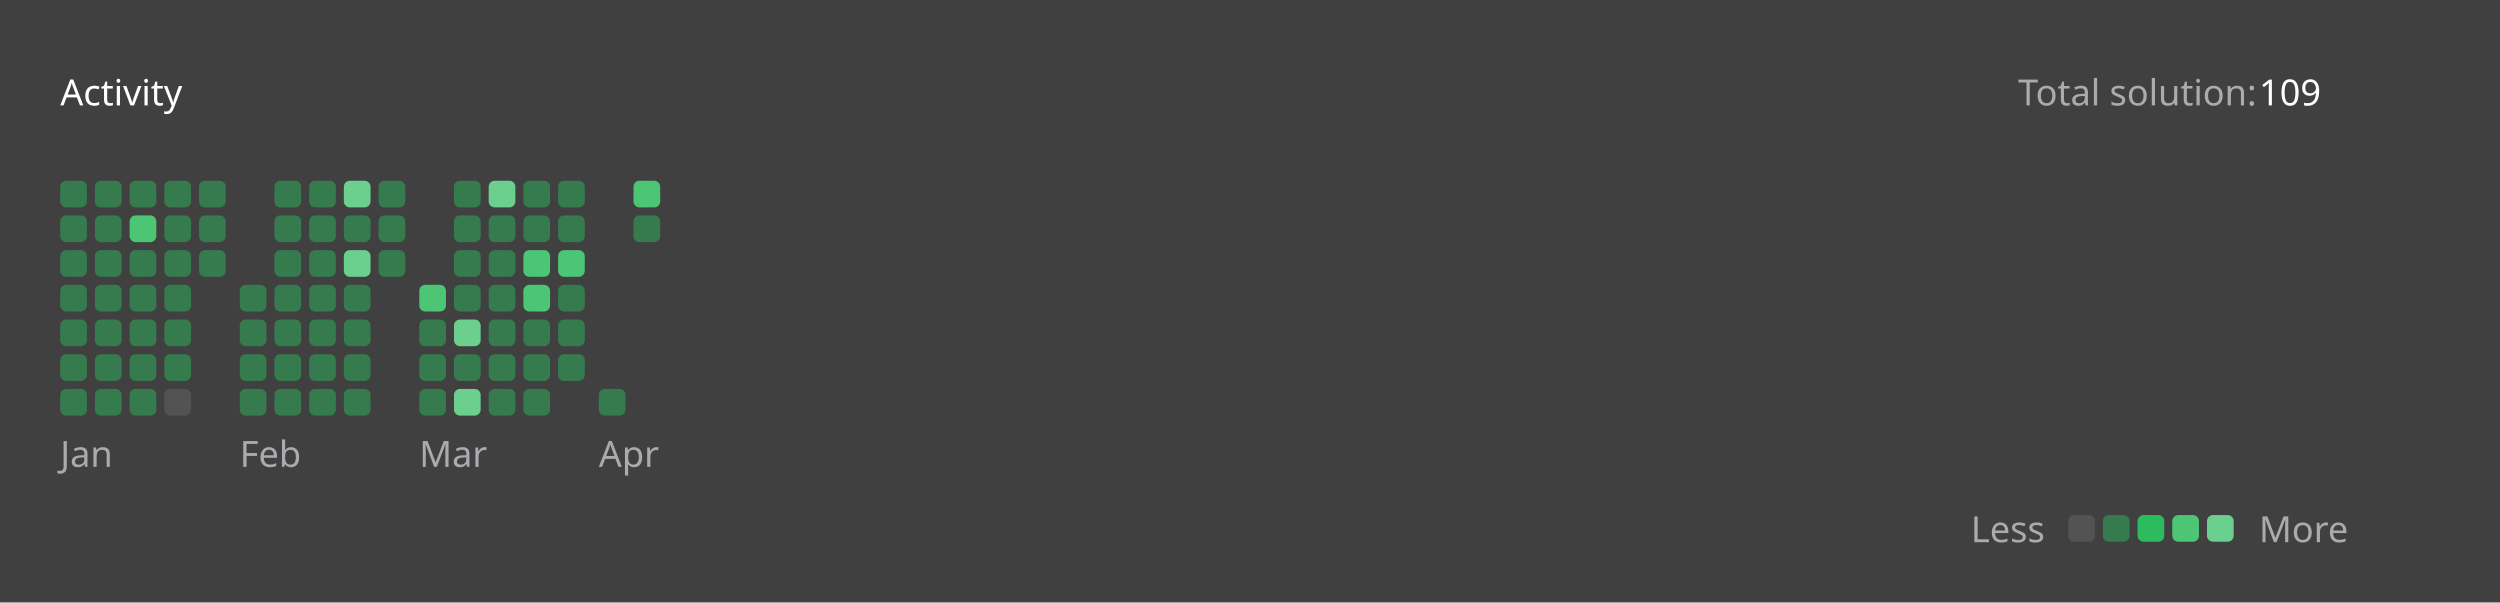
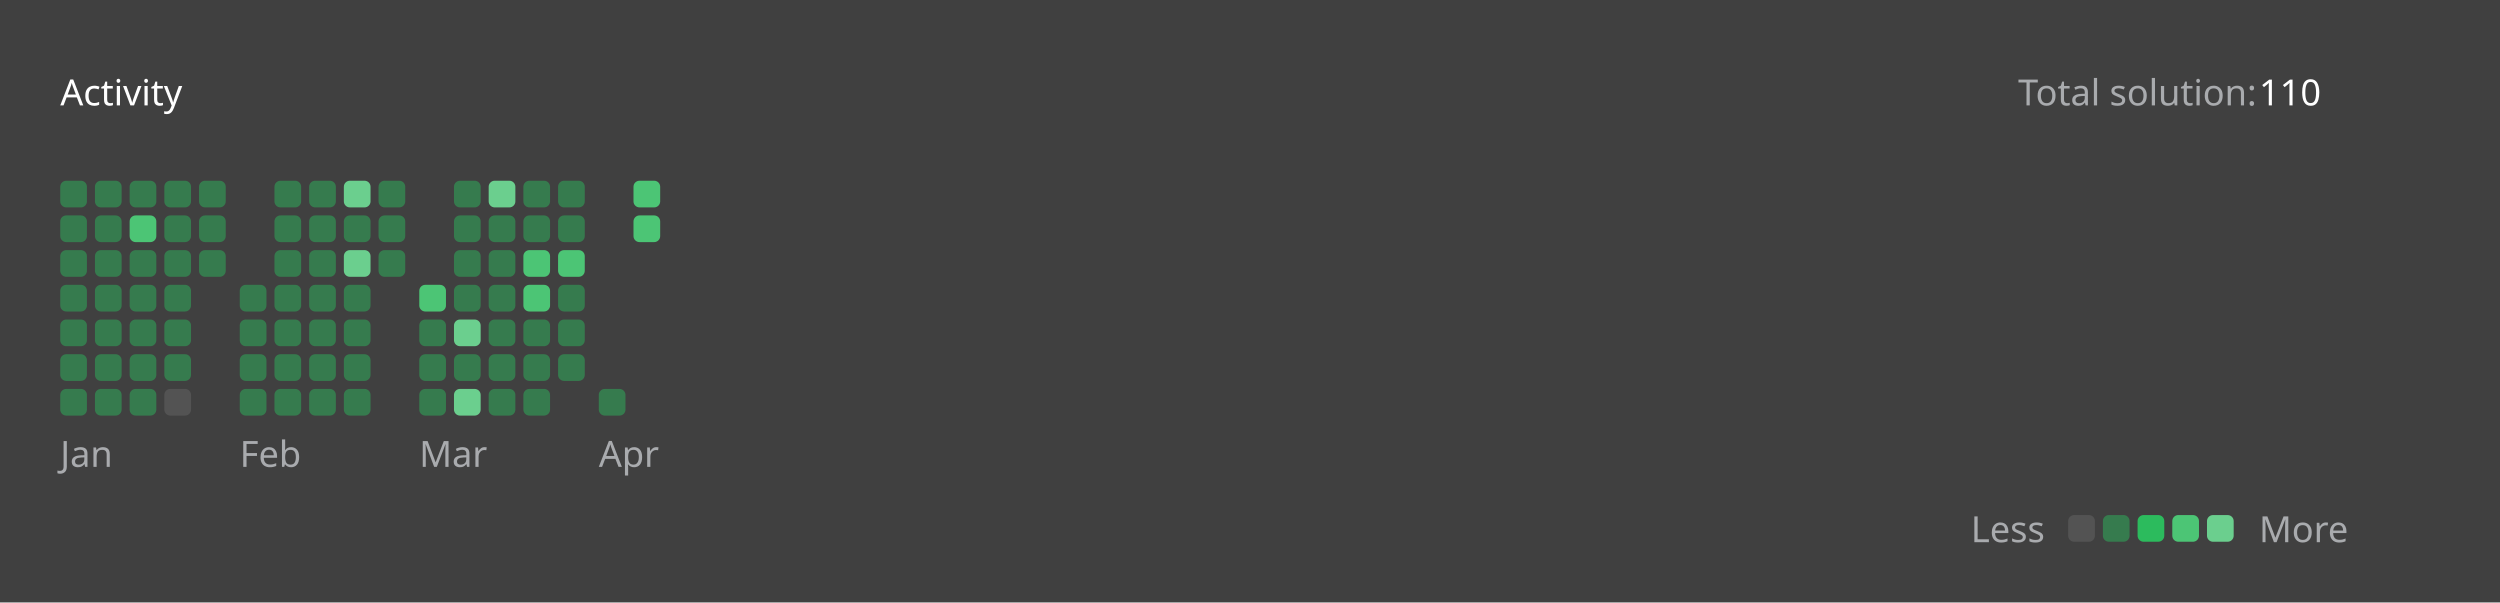
<svg xmlns="http://www.w3.org/2000/svg" version="1.1" height="200" width="830" viewBox="0 0 830 200">
  <style>*{font-family: "Segoe UI", Tahoma, Geneva, Verdana, sans-serif;}</style>
  <style>.title{font-weight: 500;font-size: 1rem;}</style>
  <style>.rotate-90{transform: rotate(-90deg);transform-origin: center;transform-box: fill-box;}</style>
  <style>.state{font-size: .75rem;}</style>
  <style>.light{color: #ffffff;fill: #ffffff;}</style>
  <style>.light-gray{color: #eff2f699;fill: #eff2f699;}</style>
  <style>.dark-gray{color: #ebebf54d;fill: #ebebf54d;}</style>
  <style>.gray{color: #747474;fill: #747474;}</style>
  <style>.orange{color: #ffa116;fill: #ffa116;}</style>
  <style>.background{color: #404040;fill: #404040;}</style>
  <style>.level-1-block{fill: #ffffff1a;}</style>
  <style>.level-2-block{fill: #2cb55d80;}</style>
  <style>.level-3-block{fill: #2cbb5dff;}</style>
  <style>.level-4-block{fill: #4cc575ff;}</style>
  <style>.level-5-block{fill: #6bcf8eff;}</style>
  <rect fill="#404040" x="0" y="0" width="830" height="200" rx="0.5rem" />
  <g text-anchor="start" text-decoration="1" class="title">
    <text x="20" y="35">
      <tspan class="light">Activity</tspan>
      <tspan class="orange" />
    </text>
  </g>
  <g class="state">
    <text x="670" y="35" class="light-gray"> Total solution: </text>
-     <text x="750" y="35" class="light"> 109 </text>
+     <text x="750" y="35" class="light"> 110 </text>
    <text x="678.88" y="180" class="light-gray" text-anchor="end">Less</text>
    <rect x="686.64" y="171" width="8.86" height="8.86" rx="2" ry="2" class="level-1-block" />
    <rect x="698.16" y="171" width="8.86" height="8.86" rx="2" ry="2" class="level-2-block" />
    <rect x="709.68" y="171" width="8.86" height="8.86" rx="2" ry="2" class="level-3-block" />
    <rect x="721.2" y="171" width="8.86" height="8.86" rx="2" ry="2" class="level-4-block" />
    <rect x="732.72" y="171" width="8.86" height="8.86" rx="2" ry="2" class="level-5-block" />
    <text x="750" y="180" class="light-gray">More</text>
  </g>
  <g x="20" y="60">
    <g x="20" y="60">
      <g x="20.0" y="60">
        <rect x="20.0" y="60.0" width="8.86" height="8.86" rx="2" ry="2" class="level-2-block" />
        <rect x="20.0" y="71.52" width="8.86" height="8.86" rx="2" ry="2" class="level-2-block" />
        <rect x="20.0" y="83.04" width="8.86" height="8.86" rx="2" ry="2" class="level-2-block" />
        <rect x="20.0" y="94.56" width="8.86" height="8.86" rx="2" ry="2" class="level-2-block" />
        <rect x="20.0" y="106.08" width="8.86" height="8.86" rx="2" ry="2" class="level-2-block" />
        <rect x="20.0" y="117.6" width="8.86" height="8.86" rx="2" ry="2" class="level-2-block" />
        <rect x="20.0" y="129.12" width="8.86" height="8.86" rx="2" ry="2" class="level-2-block" />
      </g>
      <g x="31.52" y="60">
        <rect x="31.52" y="60.0" width="8.86" height="8.86" rx="2" ry="2" class="level-2-block" />
        <rect x="31.52" y="71.52" width="8.86" height="8.86" rx="2" ry="2" class="level-2-block" />
        <rect x="31.52" y="83.04" width="8.86" height="8.86" rx="2" ry="2" class="level-2-block" />
        <rect x="31.52" y="94.56" width="8.86" height="8.86" rx="2" ry="2" class="level-2-block" />
        <rect x="31.52" y="106.08" width="8.86" height="8.86" rx="2" ry="2" class="level-2-block" />
        <rect x="31.52" y="117.6" width="8.86" height="8.86" rx="2" ry="2" class="level-2-block" />
        <rect x="31.52" y="129.12" width="8.86" height="8.86" rx="2" ry="2" class="level-2-block" />
      </g>
      <g x="43.04" y="60">
        <rect x="43.04" y="60.0" width="8.86" height="8.86" rx="2" ry="2" class="level-2-block" />
        <rect x="43.04" y="71.52" width="8.86" height="8.86" rx="2" ry="2" class="level-4-block" />
        <rect x="43.04" y="83.04" width="8.86" height="8.86" rx="2" ry="2" class="level-2-block" />
        <rect x="43.04" y="94.56" width="8.86" height="8.86" rx="2" ry="2" class="level-2-block" />
        <rect x="43.04" y="106.08" width="8.86" height="8.86" rx="2" ry="2" class="level-2-block" />
        <rect x="43.04" y="117.6" width="8.86" height="8.86" rx="2" ry="2" class="level-2-block" />
        <rect x="43.04" y="129.12" width="8.86" height="8.86" rx="2" ry="2" class="level-2-block" />
      </g>
      <g x="54.56" y="60">
        <rect x="54.56" y="60.0" width="8.86" height="8.86" rx="2" ry="2" class="level-2-block" />
        <rect x="54.56" y="71.52" width="8.86" height="8.86" rx="2" ry="2" class="level-2-block" />
        <rect x="54.56" y="83.04" width="8.86" height="8.86" rx="2" ry="2" class="level-2-block" />
        <rect x="54.56" y="94.56" width="8.86" height="8.86" rx="2" ry="2" class="level-2-block" />
        <rect x="54.56" y="106.08" width="8.86" height="8.86" rx="2" ry="2" class="level-2-block" />
        <rect x="54.56" y="117.6" width="8.86" height="8.86" rx="2" ry="2" class="level-2-block" />
        <rect x="54.56" y="129.12" width="8.86" height="8.86" rx="2" ry="2" class="level-1-block" />
      </g>
      <g x="66.08" y="60">
        <rect x="66.08" y="60.0" width="8.86" height="8.86" rx="2" ry="2" class="level-2-block" />
        <rect x="66.08" y="71.52" width="8.86" height="8.86" rx="2" ry="2" class="level-2-block" />
        <rect x="66.08" y="83.04" width="8.86" height="8.86" rx="2" ry="2" class="level-2-block" />
      </g>
      <text x="20.0" y="155" class="light-gray state">Jan</text>
    </g>
  </g>
  <g x="79.6" y="60">
    <g x="79.6" y="60">
      <g x="79.6" y="60">
        <rect x="79.6" y="94.56" width="8.86" height="8.86" rx="2" ry="2" class="level-2-block" />
        <rect x="79.6" y="106.08" width="8.86" height="8.86" rx="2" ry="2" class="level-2-block" />
        <rect x="79.6" y="117.6" width="8.86" height="8.86" rx="2" ry="2" class="level-2-block" />
        <rect x="79.6" y="129.12" width="8.86" height="8.86" rx="2" ry="2" class="level-2-block" />
      </g>
      <g x="91.12" y="60">
        <rect x="91.12" y="60.0" width="8.86" height="8.86" rx="2" ry="2" class="level-2-block" />
        <rect x="91.12" y="71.52" width="8.86" height="8.86" rx="2" ry="2" class="level-2-block" />
        <rect x="91.12" y="83.04" width="8.86" height="8.86" rx="2" ry="2" class="level-2-block" />
        <rect x="91.12" y="94.56" width="8.86" height="8.86" rx="2" ry="2" class="level-2-block" />
        <rect x="91.12" y="106.08" width="8.86" height="8.86" rx="2" ry="2" class="level-2-block" />
        <rect x="91.12" y="117.6" width="8.86" height="8.86" rx="2" ry="2" class="level-2-block" />
        <rect x="91.12" y="129.12" width="8.86" height="8.86" rx="2" ry="2" class="level-2-block" />
      </g>
      <g x="102.64" y="60">
        <rect x="102.64" y="60.0" width="8.86" height="8.86" rx="2" ry="2" class="level-2-block" />
        <rect x="102.64" y="71.52" width="8.86" height="8.86" rx="2" ry="2" class="level-2-block" />
        <rect x="102.64" y="83.04" width="8.86" height="8.86" rx="2" ry="2" class="level-2-block" />
        <rect x="102.64" y="94.56" width="8.86" height="8.86" rx="2" ry="2" class="level-2-block" />
        <rect x="102.64" y="106.08" width="8.86" height="8.86" rx="2" ry="2" class="level-2-block" />
        <rect x="102.64" y="117.6" width="8.86" height="8.86" rx="2" ry="2" class="level-2-block" />
        <rect x="102.64" y="129.12" width="8.86" height="8.86" rx="2" ry="2" class="level-2-block" />
      </g>
      <g x="114.16" y="60">
        <rect x="114.16" y="60.0" width="8.86" height="8.86" rx="2" ry="2" class="level-5-block" />
        <rect x="114.16" y="71.52" width="8.86" height="8.86" rx="2" ry="2" class="level-2-block" />
        <rect x="114.16" y="83.04" width="8.86" height="8.86" rx="2" ry="2" class="level-5-block" />
        <rect x="114.16" y="94.56" width="8.86" height="8.86" rx="2" ry="2" class="level-2-block" />
        <rect x="114.16" y="106.08" width="8.86" height="8.86" rx="2" ry="2" class="level-2-block" />
        <rect x="114.16" y="117.6" width="8.86" height="8.86" rx="2" ry="2" class="level-2-block" />
        <rect x="114.16" y="129.12" width="8.86" height="8.86" rx="2" ry="2" class="level-2-block" />
      </g>
      <g x="125.68" y="60">
        <rect x="125.68" y="60.0" width="8.86" height="8.86" rx="2" ry="2" class="level-2-block" />
        <rect x="125.68" y="71.52" width="8.86" height="8.86" rx="2" ry="2" class="level-2-block" />
        <rect x="125.68" y="83.04" width="8.86" height="8.86" rx="2" ry="2" class="level-2-block" />
      </g>
      <text x="79.6" y="155" class="light-gray state">Feb</text>
    </g>
  </g>
  <g x="139.2" y="60">
    <g x="139.2" y="60">
      <g x="139.2" y="60">
        <rect x="139.2" y="94.56" width="8.86" height="8.86" rx="2" ry="2" class="level-4-block" />
        <rect x="139.2" y="106.08" width="8.86" height="8.86" rx="2" ry="2" class="level-2-block" />
        <rect x="139.2" y="117.6" width="8.86" height="8.86" rx="2" ry="2" class="level-2-block" />
        <rect x="139.2" y="129.12" width="8.86" height="8.86" rx="2" ry="2" class="level-2-block" />
      </g>
      <g x="150.72" y="60">
        <rect x="150.72" y="60.0" width="8.86" height="8.86" rx="2" ry="2" class="level-2-block" />
        <rect x="150.72" y="71.52" width="8.86" height="8.86" rx="2" ry="2" class="level-2-block" />
        <rect x="150.72" y="83.04" width="8.86" height="8.86" rx="2" ry="2" class="level-2-block" />
        <rect x="150.72" y="94.56" width="8.86" height="8.86" rx="2" ry="2" class="level-2-block" />
        <rect x="150.72" y="106.08" width="8.86" height="8.86" rx="2" ry="2" class="level-5-block" />
        <rect x="150.72" y="117.6" width="8.86" height="8.86" rx="2" ry="2" class="level-2-block" />
        <rect x="150.72" y="129.12" width="8.86" height="8.86" rx="2" ry="2" class="level-5-block" />
      </g>
      <g x="162.24" y="60">
        <rect x="162.24" y="60.0" width="8.86" height="8.86" rx="2" ry="2" class="level-5-block" />
        <rect x="162.24" y="71.52" width="8.86" height="8.86" rx="2" ry="2" class="level-2-block" />
        <rect x="162.24" y="83.04" width="8.86" height="8.86" rx="2" ry="2" class="level-2-block" />
        <rect x="162.24" y="94.56" width="8.86" height="8.86" rx="2" ry="2" class="level-2-block" />
        <rect x="162.24" y="106.08" width="8.86" height="8.86" rx="2" ry="2" class="level-2-block" />
        <rect x="162.24" y="117.6" width="8.86" height="8.86" rx="2" ry="2" class="level-2-block" />
        <rect x="162.24" y="129.12" width="8.86" height="8.86" rx="2" ry="2" class="level-2-block" />
      </g>
      <g x="173.76" y="60">
        <rect x="173.76" y="60.0" width="8.86" height="8.86" rx="2" ry="2" class="level-2-block" />
        <rect x="173.76" y="71.52" width="8.86" height="8.86" rx="2" ry="2" class="level-2-block" />
        <rect x="173.76" y="83.04" width="8.86" height="8.86" rx="2" ry="2" class="level-4-block" />
        <rect x="173.76" y="94.56" width="8.86" height="8.86" rx="2" ry="2" class="level-4-block" />
        <rect x="173.76" y="106.08" width="8.86" height="8.86" rx="2" ry="2" class="level-2-block" />
        <rect x="173.76" y="117.6" width="8.86" height="8.86" rx="2" ry="2" class="level-2-block" />
        <rect x="173.76" y="129.12" width="8.86" height="8.86" rx="2" ry="2" class="level-2-block" />
      </g>
      <g x="185.28" y="60">
        <rect x="185.28" y="60.0" width="8.86" height="8.86" rx="2" ry="2" class="level-2-block" />
        <rect x="185.28" y="71.52" width="8.86" height="8.86" rx="2" ry="2" class="level-2-block" />
        <rect x="185.28" y="83.04" width="8.86" height="8.86" rx="2" ry="2" class="level-4-block" />
        <rect x="185.28" y="94.56" width="8.86" height="8.86" rx="2" ry="2" class="level-2-block" />
        <rect x="185.28" y="106.08" width="8.86" height="8.86" rx="2" ry="2" class="level-2-block" />
        <rect x="185.28" y="117.6" width="8.86" height="8.86" rx="2" ry="2" class="level-2-block" />
      </g>
      <text x="139.2" y="155" class="light-gray state">Mar</text>
    </g>
  </g>
  <g x="198.8" y="60">
    <g x="198.8" y="60">
      <g x="198.8" y="60">
        <rect x="198.8" y="129.12" width="8.86" height="8.86" rx="2" ry="2" class="level-2-block" />
      </g>
      <g x="210.32" y="60">
        <rect x="210.32" y="60.0" width="8.86" height="8.86" rx="2" ry="2" class="level-4-block" />
-         <rect x="210.32" y="71.52" width="8.86" height="8.86" rx="2" ry="2" class="level-2-block" />
+         <rect x="210.32" y="71.52" width="8.86" height="8.86" rx="2" ry="2" class="level-4-block" />
      </g>
      <text x="198.8" y="155" class="light-gray state">Apr</text>
    </g>
  </g>
</svg>
